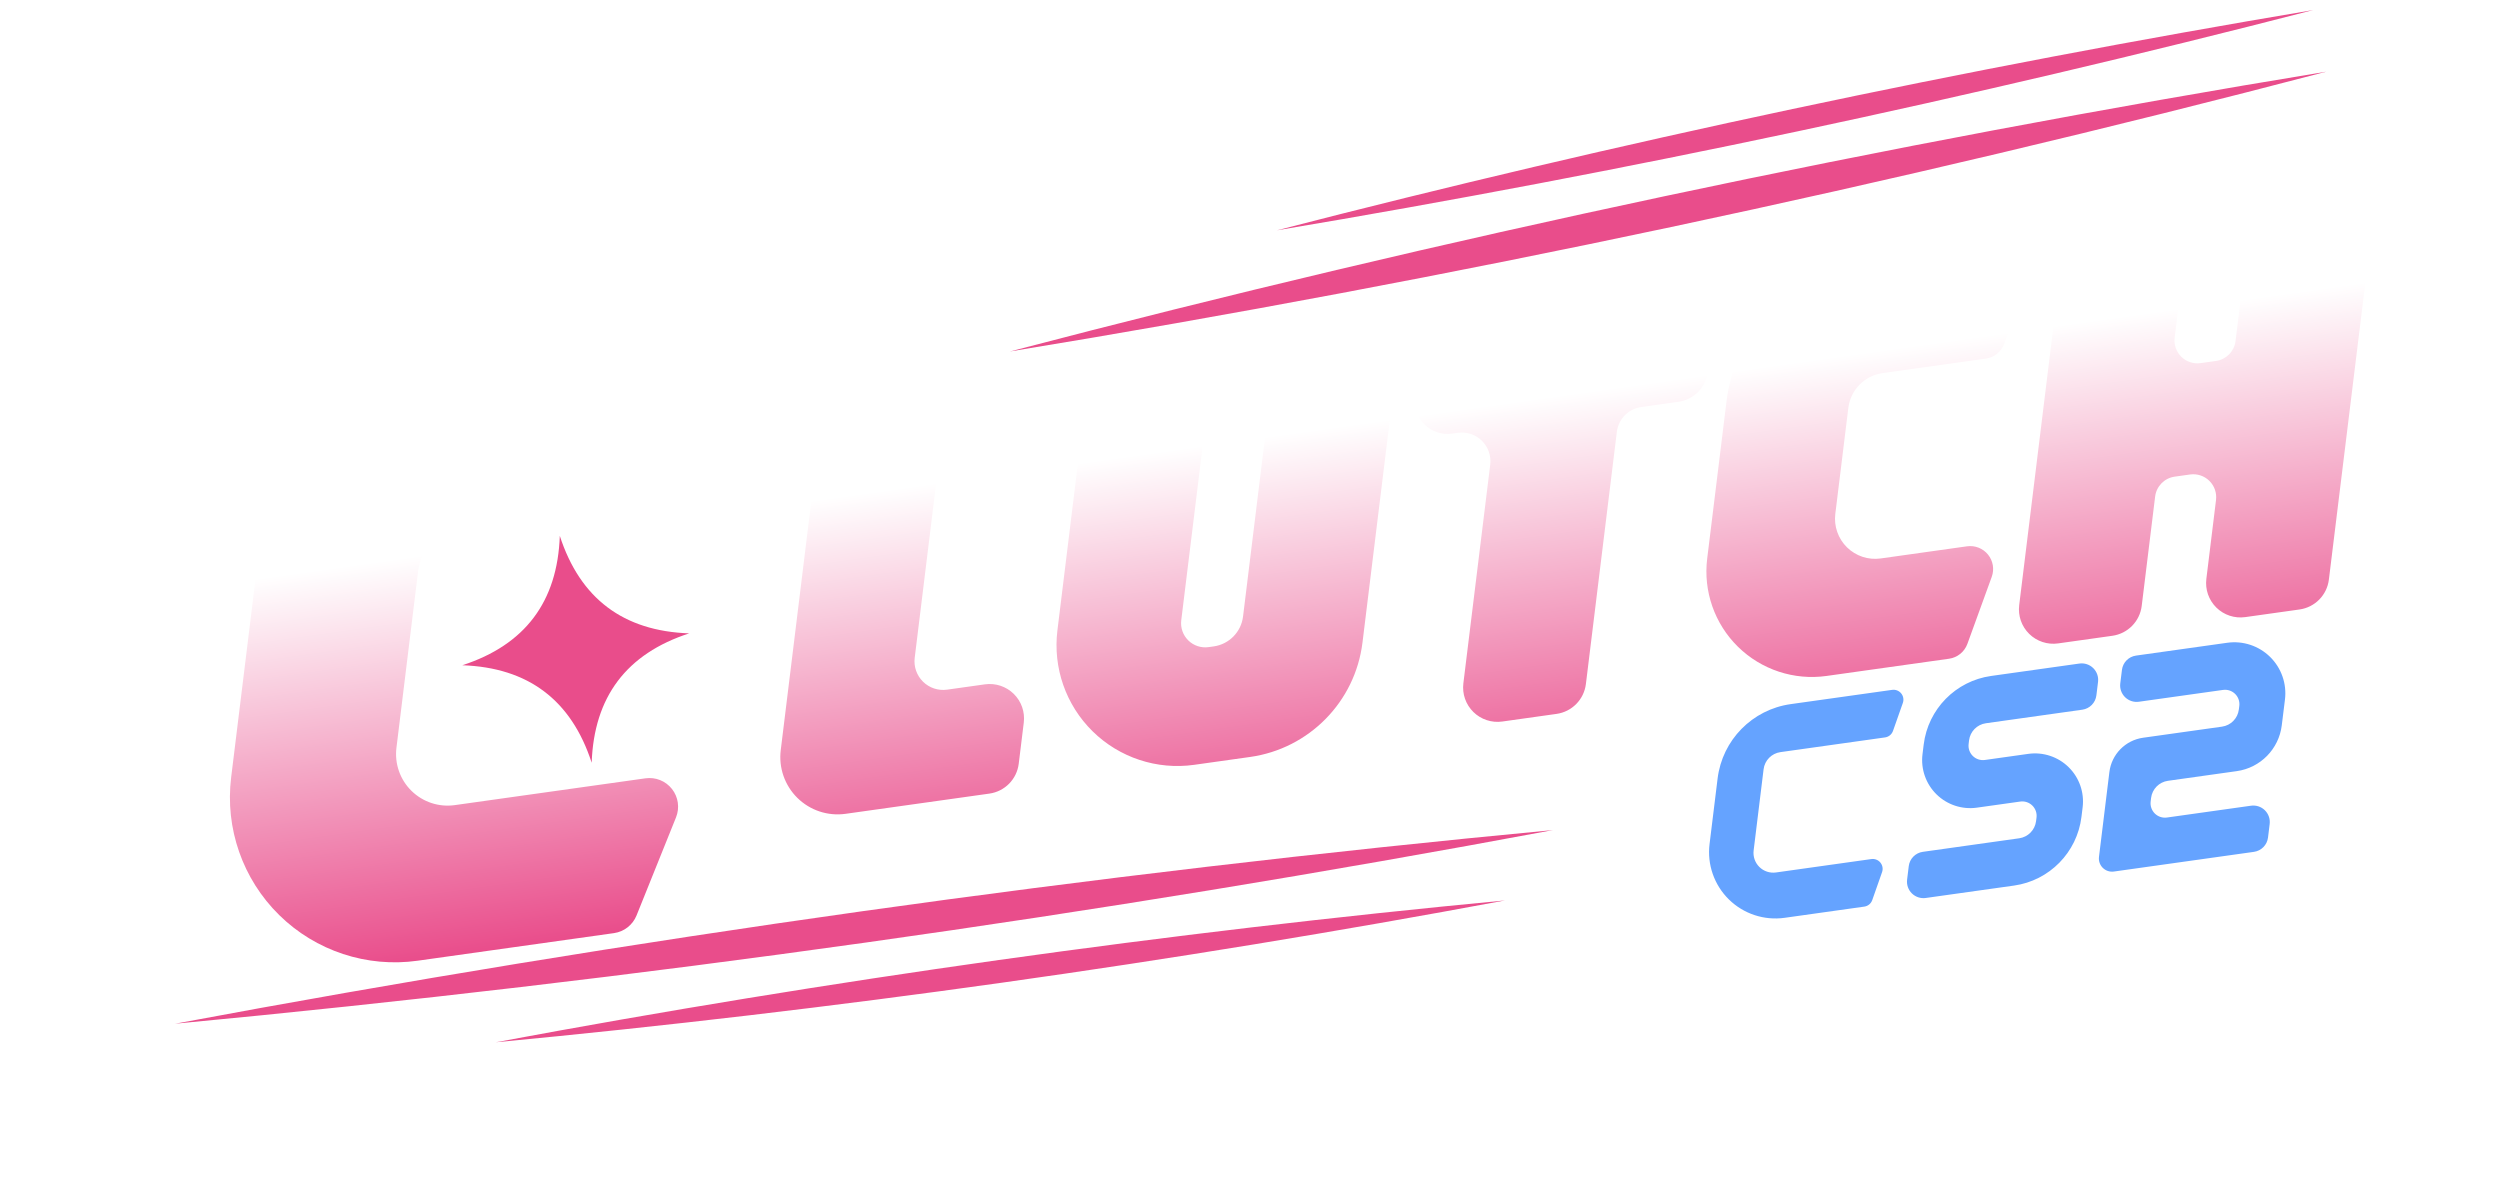
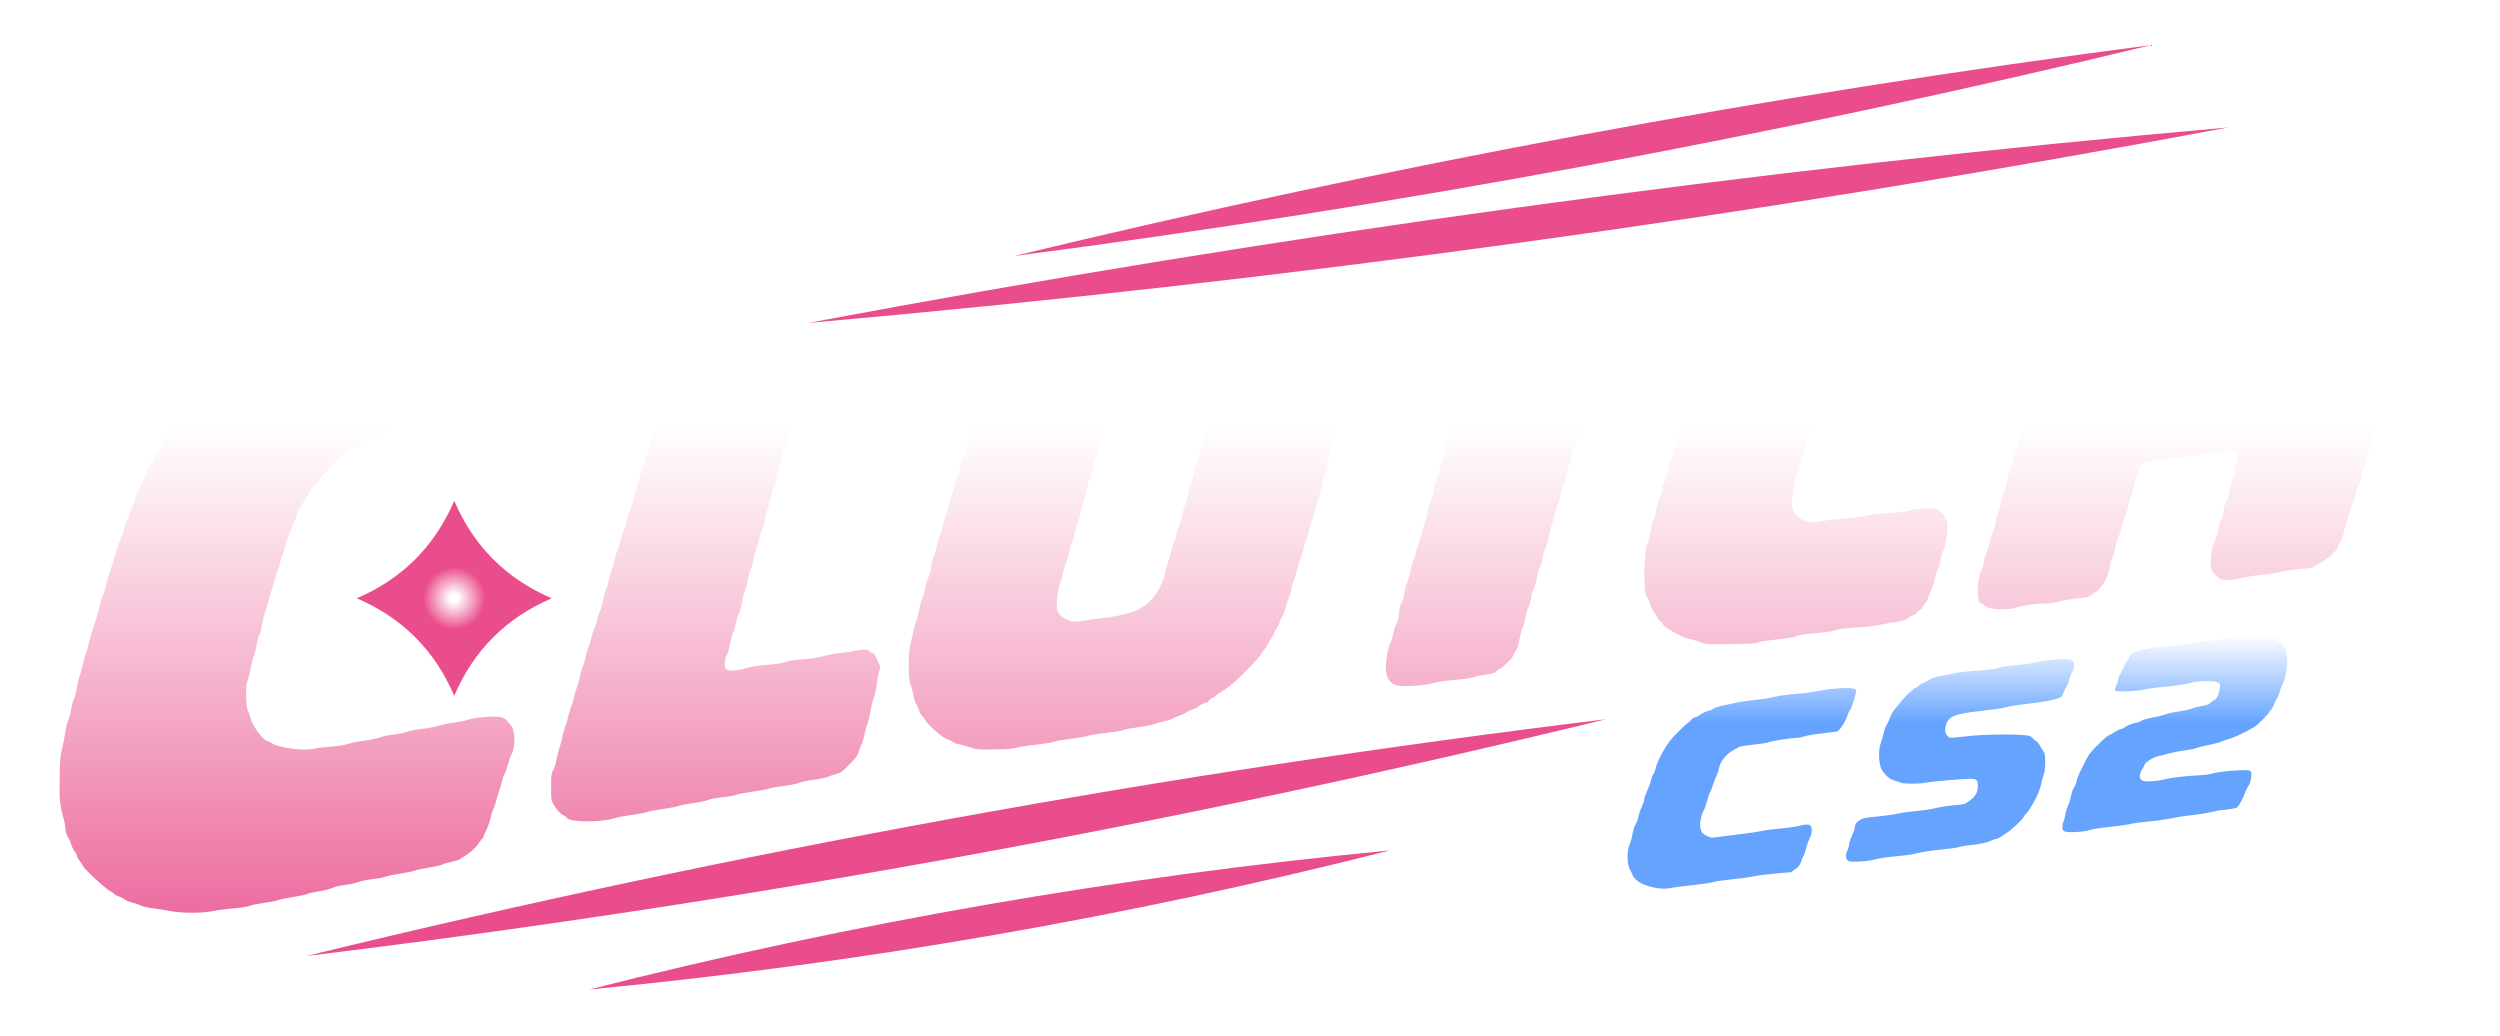
- <svg xmlns="http://www.w3.org/2000/svg" viewBox="-62 -124 873 420" width="873" height="420" role="img" aria-labelledby="title">
+ <svg xmlns="http://www.w3.org/2000/svg" viewBox="133 93 2563 1062" width="640" height="265" role="img" aria-labelledby="title">
  <defs>
-     <linearGradient id="wm" gradientUnits="userSpaceOnUse" x1="0" y1="-30" x2="0" y2="170">
+     <linearGradient id="wm" gradientUnits="userSpaceOnUse" x1="0" y1="11090" x2="0" y2="2430">
      <stop offset="0.3" stop-color="#FFFFFF" />
      <stop offset="1" stop-color="#E94D8B" />
    </linearGradient>
+     <linearGradient id="cs" gradientUnits="userSpaceOnUse" x1="0" y1="6360" x2="0" y2="3760">
+       <stop offset="0" stop-color="#FFFFFF" />
+       <stop offset="0.35" stop-color="#65A3FF" />
+     </linearGradient>
+     <radialGradient id="sk">
+       <stop offset="0.04" stop-color="#FFFFFF" />
+       <stop offset="0.32" stop-color="#E94D8B" />
+     </radialGradient>
  </defs>
-   <g id="tilt" transform="rotate(-8 372 70)">
-     <g>
-       <path id="streaks" fill="#E94D8B" d="M-20 180Q222.95 169 465.9 180Q222.95 191 -20 180ZM90 202Q267.95 194 445.9 202Q267.95 210 90 202Z" />
-     </g>
-     <g>
-       <path id="streaks-up" fill="#E94D8B" transform="rotate(-4 560 -40)" d="M300 -30Q535 -41 770 -30Q535 -19 300 -30ZM400 -52Q585 -60 770 -52Q585 -44 400 -52Z" />
-     </g>
-     <g>
-       <path id="clutch" fill="url(#wm)" d="M244.56 -22A5 5 0 0 0 240.56 -30L110.01 -30A84 84 0 0 0 28.87 32.26L11.37 97.56A57.55 57.55 0 0 0 66.96 170L136.18 170A10 10 0 0 0 144.85 164.99L163.27 132.99A10 10 0 0 0 154.6 118L87.35 118A18 18 0 0 1 69.97 95.34L86.04 35.34A18 18 0 0 1 103.43 22L207.61 22A8 8 0 0 0 214.02 18.79ZM231.13 8.89A12 12 0 0 1 242.72 0L261.87 0A12 12 0 0 1 273.47 15.11L253.56 89.41A10 10 0 0 0 263.21 102L276.54 102A12 12 0 0 1 288.13 117.11L284.38 131.11A12 12 0 0 1 272.79 140L222.06 140A20 20 0 0 1 202.75 114.82ZM325.13 8.89A12 12 0 0 1 336.72 0L355.87 0A12 12 0 0 1 367.47 15.11L347.56 89.37A8.44 8.44 0 0 0 355.72 100L357.51 100A12 12 0 0 0 369.1 91.11L391.13 8.89A12 12 0 0 1 402.72 0L421.87 0A12 12 0 0 1 433.47 15.11L409.14 105.91A46 46 0 0 1 364.7 140L345 140A42.2 42.2 0 0 1 304.24 86.87ZM443.13 8.89A12 12 0 0 1 454.72 0L533.87 0A12 12 0 0 1 545.47 15.11L541.71 29.11A12 12 0 0 1 530.12 38L517 38A10 10 0 0 0 507.34 45.41L484.38 131.11A12 12 0 0 1 472.79 140L453.64 140A12 12 0 0 1 442.05 124.89L461.96 50.59A10 10 0 0 0 452.3 38L450.33 38A11.51 11.51 0 0 1 439.21 23.51ZM657.27 11.75A8 8 0 0 0 650.21 0L598.95 0A54 54 0 0 0 546.79 40.02L532.42 93.64A36.83 36.83 0 0 0 568 140L611.19 140A8 8 0 0 0 618.26 135.75L629.94 113.75A8 8 0 0 0 622.87 102L592.43 102A14 14 0 0 1 578.9 84.38L588.55 48.38A14 14 0 0 1 602.07 38L638.52 38A8 8 0 0 0 645.59 33.75ZM669.13 8.89A12 12 0 0 1 680.72 0L699.87 0A12 12 0 0 1 711.47 15.11L704.81 39.93A8 8 0 0 0 712.54 50L717.98 50A8 8 0 0 0 725.7 44.07L735.13 8.89A12 12 0 0 1 746.72 0L765.87 0A12 12 0 0 1 777.47 15.11L746.38 131.11A12 12 0 0 1 734.79 140L715.64 140A12 12 0 0 1 704.05 124.89L711.23 98.07A8 8 0 0 0 703.51 88L698.07 88A8 8 0 0 0 690.34 93.93L680.38 131.11A12 12 0 0 1 668.79 140L649.64 140A12 12 0 0 1 638.05 124.89Z" />
-     </g>
-     <g>
-       <path id="cs2" fill="#65A3FF" d="M593.07 153.04A3.45 3.45 0 0 0 590.01 148L554.22 148A29.9 29.9 0 0 0 525.34 170.16L519.37 192.44A23.16 23.16 0 0 0 541.74 221.6L569.83 221.6A3.45 3.45 0 0 0 572.9 219.74L577.66 210.54A3.45 3.45 0 0 0 574.6 205.5L540.96 205.5A6.9 6.9 0 0 1 534.3 196.81L541.69 169.21A6.9 6.9 0 0 1 548.36 164.1L585.24 164.1A3.45 3.45 0 0 0 588.3 162.24ZM661.59 155.24A5.75 5.75 0 0 0 656.03 148L624.91 148A27.6 27.6 0 0 0 598.25 168.46L597.37 171.74A16.77 16.77 0 0 0 613.56 192.85L628.86 192.85A5.02 5.02 0 0 1 633.72 199.18L633.39 200.39A6.9 6.9 0 0 1 626.73 205.5L592.73 205.5A5.75 5.75 0 0 0 587.18 209.76L585.95 214.36A5.75 5.75 0 0 0 591.5 221.6L622.63 221.6A27.6 27.6 0 0 0 649.29 201.14L650.17 197.86A16.77 16.77 0 0 0 633.97 176.75L618.67 176.75A5.02 5.02 0 0 1 613.82 170.43L614.14 169.21A6.9 6.9 0 0 1 620.81 164.1L654.8 164.1A5.75 5.75 0 0 0 660.36 159.84ZM670.44 152.26A5.75 5.75 0 0 1 675.99 148L708.16 148A17.81 17.81 0 0 1 725.37 170.43L723.01 179.21A18.4 18.4 0 0 1 705.24 192.85L680.95 192.85A6.9 6.9 0 0 0 674.29 197.96L673.97 199.18A5.02 5.02 0 0 0 678.82 205.5L708.48 205.5A5.75 5.75 0 0 1 714.03 212.74L712.8 217.34A5.75 5.75 0 0 1 707.24 221.6L657.85 221.6A4.6 4.6 0 0 1 653.41 215.81L661.13 186.98A13.8 13.8 0 0 1 674.46 176.75L702.28 176.75A6.9 6.9 0 0 0 708.94 171.64L709.27 170.43A5.02 5.02 0 0 0 704.42 164.1L674.76 164.1A5.75 5.75 0 0 1 669.2 156.86Z" />
-     </g>
-     <g>
-       <path id="spark" fill="#E94D8B" d="M136.76 30 Q142.76 64 176.76 70 Q142.76 76 136.76 110 Q130.76 76 96.76 70 Q130.76 64 136.76 30Z" />
+   <g>
+     <path id="streaks" fill="#E94D8B" d="M1172.4 355.7Q1761.7 278.9 2339.3 139.2Q1750.0 216.0 1172.4 355.7ZM961.2 424.3Q1694.8 359.7 2418.5 223.7Q1684.9 288.3 961.2 424.3ZM446.4 1073.8Q1120.2 991.7 1779.6 830.9Q1105.8 913.0 446.4 1073.8ZM736.8 1108.1Q1152.8 1068.3 1557.9 965.5Q1141.9 1005.3 736.8 1108.1Z" />
+   </g>
+   <g>
+     <g transform="translate(0,1380) scale(0.1,-0.1)">
+       <path fill="url(#wm)" d="M25956 11079 c-54 -4 -120 -15 -145 -24 -25 -9 -122 -23 -216 -31 -109 -10 -178 -20 -192 -29 -12 -8 -43 -19 -70 -25 -26 -6 -68 -24 -92 -41 -24 -16 -48 -29 -53 -29 -8 0 -50 -42 -120 -119 -14 -16 -32 -47 -38 -68 -7 -21 -19 -45 -26 -53 -7 -9 -21 -58 -30 -110 -8 -52 -22 -102 -29 -110 -15 -18 -35 -84 -35 -120 0 -14 -9 -43 -21 -64 -11 -22 -27 -71 -35 -110 -9 -39 -22 -81 -29 -93 -8 -12 -22 -61 -30 -109 -8 -48 -22 -95 -31 -105 -9 -10 -22 -57 -30 -110 -7 -51 -20 -99 -29 -109 -8 -9 -22 -52 -30 -96 -11 -57 -23 -87 -42 -109 -58 -65 -59 -65 -152 -65 -97 0 -186 -13 -245 -36 -23 -9 -100 -19 -182 -24 -136 -9 -268 -25 -285 -36 -4 -2 -28 -8 -54 -13 -55 -10 -95 13 -95 56 0 34 28 141 44 167 7 11 19 55 26 96 7 41 19 88 28 105 8 16 23 71 33 122 10 50 24 102 32 115 8 13 20 55 27 93 7 39 20 88 30 110 10 22 25 78 34 124 8 46 20 87 26 91 7 4 18 45 26 91 8 46 21 93 28 104 21 32 27 78 13 101 -6 12 -22 40 -34 62 -13 22 -31 43 -42 47 -10 3 -29 14 -41 25 -30 26 -165 29 -212 4 -22 -11 -89 -21 -216 -31 -114 -8 -195 -19 -212 -28 -15 -8 -65 -17 -111 -20 -111 -8 -209 -25 -209 -36 0 -6 -19 -18 -42 -29 -48 -21 -126 -90 -154 -135 -10 -16 -26 -36 -35 -42 -10 -7 -22 -36 -29 -65 -6 -29 -17 -59 -24 -68 -8 -8 -21 -49 -30 -90 -10 -41 -23 -85 -31 -96 -8 -12 -21 -61 -29 -109 -9 -48 -22 -95 -30 -104 -17 -19 -36 -85 -36 -126 0 -16 -7 -41 -15 -55 -28 -50 -37 -76 -47 -143 -5 -37 -18 -82 -28 -100 -10 -18 -23 -57 -29 -88 -5 -31 -19 -74 -30 -95 -11 -21 -24 -72 -30 -112 -6 -40 -18 -83 -26 -95 -7 -12 -21 -60 -30 -107 -10 -47 -24 -92 -32 -101 -8 -10 -21 -55 -29 -100 -7 -46 -22 -100 -33 -119 -10 -19 -24 -66 -29 -103 -6 -38 -20 -88 -32 -112 -11 -23 -25 -68 -30 -100 -5 -32 -18 -76 -29 -99 -11 -22 -25 -69 -31 -104 -6 -35 -20 -80 -30 -100 -10 -20 -23 -70 -29 -110 -6 -40 -18 -84 -26 -96 -9 -13 -23 -63 -31 -112 -9 -49 -22 -96 -29 -104 -8 -9 -21 -55 -29 -103 -9 -48 -23 -98 -31 -111 -9 -13 -22 -57 -31 -97 -8 -41 -21 -83 -28 -94 -14 -23 -36 -103 -36 -135 0 -12 -12 -47 -27 -78 -44 -93 -43 -322 2 -322 7 0 25 -12 41 -27 41 -39 231 -47 328 -14 64 22 208 41 312 41 33 0 90 9 125 19 35 11 117 25 181 31 101 11 121 16 143 36 14 13 30 24 35 24 19 0 84 76 113 130 15 30 35 91 43 135 8 44 22 90 30 102 8 13 21 59 29 104 7 44 21 92 31 106 9 14 23 58 31 97 8 39 23 85 33 101 9 17 23 62 30 100 7 39 20 84 30 100 10 17 23 64 30 105 7 41 21 91 31 110 10 19 21 51 24 71 3 20 13 43 23 51 30 26 182 57 337 69 83 6 179 20 215 30 40 11 130 23 234 29 162 11 170 10 189 -8 18 -19 19 -22 3 -84 -9 -35 -16 -80 -16 -99 0 -19 -9 -52 -20 -74 -11 -22 -27 -77 -35 -124 -8 -46 -21 -91 -28 -100 -15 -17 -37 -96 -37 -133 0 -13 -9 -41 -21 -62 -11 -21 -26 -73 -34 -115 -7 -43 -23 -95 -34 -117 -35 -68 -52 -229 -31 -291 6 -16 31 -46 55 -66 42 -35 47 -37 118 -37 45 0 98 8 138 20 35 11 132 26 214 34 83 8 166 21 185 29 19 8 100 20 180 27 109 9 150 17 165 30 11 9 38 25 60 35 22 10 51 29 64 41 13 13 29 24 35 24 6 0 16 10 21 23 6 12 19 26 31 31 11 5 26 27 33 50 7 23 20 50 30 61 10 11 23 54 30 95 6 41 19 86 28 100 9 13 22 53 30 89 7 35 22 78 32 95 10 17 24 60 31 96 6 36 20 79 29 95 10 17 23 61 30 100 7 38 20 83 30 100 10 16 24 64 30 105 7 40 20 88 30 105 10 16 23 62 30 100 7 39 19 80 27 92 8 13 22 58 30 100 9 43 24 92 33 108 10 17 23 62 30 100 7 39 19 80 26 92 8 12 23 62 34 112 11 49 26 100 34 113 8 13 20 57 27 98 6 41 19 86 27 99 8 13 23 63 33 111 10 48 25 98 33 111 8 13 20 58 26 99 7 41 19 86 28 99 8 13 23 64 33 113 10 49 24 96 31 104 6 8 18 49 26 91 8 43 22 92 32 108 10 17 23 66 30 110 7 44 20 91 29 105 8 13 22 62 29 108 7 46 21 98 30 115 9 18 22 68 30 112 8 44 20 93 28 109 17 33 20 76 6 76 -5 0 -13 10 -16 23 -17 57 -34 81 -85 119 -75 58 -111 63 -304 47z M21800 10531 c-25 -4 -55 -13 -68 -19 -12 -7 -89 -17 -170 -22 -199 -13 -260 -20 -305 -36 -21 -7 -111 -18 -200 -24 -172 -11 -254 -21 -300 -39 -16 -6 -92 -16 -170 -21 -168 -12 -207 -17 -267 -35 -25 -8 -88 -19 -140 -25 -108 -12 -129 -17 -150 -36 -8 -7 -47 -20 -87 -29 -39 -9 -77 -23 -84 -31 -6 -8 -28 -17 -48 -20 -20 -3 -52 -14 -71 -24 -19 -11 -46 -24 -60 -31 -57 -26 -87 -42 -131 -67 -90 -53 -112 -68 -157 -104 -26 -21 -50 -38 -54 -38 -5 0 -8 -7 -8 -15 0 -9 -11 -20 -25 -25 -14 -5 -28 -17 -32 -27 -4 -9 -32 -43 -62 -74 -91 -94 -181 -208 -181 -228 0 -6 -8 -16 -19 -23 -10 -7 -26 -29 -36 -48 -10 -19 -29 -49 -41 -66 -13 -17 -24 -37 -24 -44 0 -8 -9 -23 -19 -34 -10 -12 -27 -43 -36 -71 -9 -27 -22 -57 -29 -65 -8 -8 -19 -33 -26 -55 -6 -22 -23 -62 -36 -90 -13 -27 -28 -69 -34 -92 -6 -23 -15 -45 -21 -49 -15 -9 -29 -50 -40 -113 -4 -30 -15 -61 -23 -70 -9 -9 -23 -46 -31 -81 -9 -36 -27 -93 -41 -127 -13 -34 -24 -74 -24 -90 0 -15 -9 -46 -21 -67 -11 -22 -27 -70 -35 -107 -8 -38 -23 -86 -34 -107 -11 -21 -24 -69 -29 -108 -5 -38 -18 -87 -29 -109 -12 -22 -25 -67 -31 -101 -5 -33 -19 -78 -30 -100 -11 -21 -25 -73 -31 -114 -6 -41 -17 -84 -25 -97 -8 -12 -22 -64 -31 -115 -9 -51 -22 -104 -29 -118 -43 -84 -47 -560 -4 -560 5 0 16 -26 25 -57 9 -32 24 -67 34 -78 10 -11 27 -39 38 -61 12 -23 28 -44 37 -47 8 -4 20 -18 27 -32 6 -14 16 -25 22 -25 6 0 27 -13 47 -29 20 -17 47 -33 61 -36 14 -4 35 -15 47 -26 11 -11 53 -26 93 -34 40 -8 95 -25 122 -36 45 -19 64 -20 306 -17 191 2 261 6 273 16 9 8 89 20 196 31 100 11 188 24 196 31 16 13 96 26 255 39 68 5 128 16 146 25 22 11 82 19 195 27 158 10 212 16 309 37 25 6 83 15 130 22 63 9 91 18 113 36 16 13 39 27 52 30 13 3 31 16 39 29 9 13 25 26 36 30 11 3 20 12 20 18 0 7 14 27 30 45 17 18 30 41 30 51 0 10 13 45 29 77 16 32 34 88 41 124 6 36 20 79 30 95 10 17 23 62 29 100 7 39 19 80 27 92 18 29 44 171 43 243 -1 74 -16 109 -68 156 -44 39 -44 39 -155 38 -81 0 -122 -5 -151 -18 -27 -11 -88 -20 -195 -26 -174 -11 -214 -16 -285 -36 -27 -7 -117 -18 -200 -24 -82 -5 -187 -18 -233 -27 -173 -36 -306 43 -306 182 0 71 34 269 53 305 10 19 21 61 25 92 4 32 18 77 30 100 12 24 28 77 35 118 6 41 18 85 26 97 8 12 22 54 31 95 9 40 24 89 34 108 9 19 22 62 29 95 7 33 21 78 31 100 10 22 21 57 25 77 3 21 17 51 30 67 14 16 25 34 25 40 0 27 191 201 220 201 8 0 23 9 35 20 13 12 51 26 96 35 41 7 88 21 104 29 19 10 95 21 201 30 94 7 180 19 192 25 26 14 128 29 275 40 65 5 124 14 132 21 8 6 85 19 172 27 136 13 163 18 194 39 19 13 40 24 46 24 12 0 72 46 140 107 24 21 52 57 63 80 11 23 24 43 30 45 6 2 17 32 26 68 8 36 22 76 31 89 8 13 21 53 29 89 7 36 21 76 30 90 9 14 22 54 30 89 7 36 22 79 34 97 16 27 20 50 20 118 0 84 0 84 -42 128 -41 45 -41 45 -167 47 -69 0 -146 -2 -171 -6z M8459 10350 c-26 -4 -56 -13 -67 -19 -12 -6 -90 -16 -174 -21 -166 -11 -247 -22 -291 -39 -15 -6 -87 -15 -160 -21 -73 -5 -157 -17 -187 -26 -55 -16 -109 -23 -320 -44 -63 -6 -140 -17 -170 -25 -30 -7 -116 -18 -190 -24 -74 -6 -160 -17 -190 -26 -30 -9 -91 -20 -135 -25 -226 -28 -261 -33 -296 -45 -20 -8 -75 -16 -121 -20 -119 -9 -216 -23 -268 -40 -25 -8 -97 -19 -162 -25 -64 -5 -145 -19 -180 -30 -34 -10 -111 -24 -169 -30 -108 -11 -162 -22 -182 -38 -7 -6 -49 -15 -95 -21 -46 -6 -104 -20 -128 -30 -24 -11 -70 -25 -101 -31 -31 -5 -73 -18 -93 -29 -19 -10 -62 -26 -95 -35 -33 -10 -67 -24 -76 -32 -8 -7 -31 -17 -50 -20 -19 -4 -59 -19 -89 -35 -30 -15 -99 -49 -153 -76 -54 -26 -124 -62 -155 -80 -31 -17 -76 -41 -99 -53 -24 -12 -43 -26 -43 -31 0 -5 -20 -18 -44 -30 -24 -11 -52 -29 -62 -40 -9 -10 -22 -19 -28 -19 -6 0 -22 -11 -36 -25 -14 -14 -52 -47 -85 -73 -33 -26 -69 -56 -81 -67 -11 -11 -51 -47 -88 -80 -106 -94 -337 -328 -376 -380 -19 -26 -47 -62 -61 -79 -15 -17 -29 -41 -33 -53 -4 -13 -11 -23 -16 -23 -11 0 -106 -150 -152 -240 -13 -25 -28 -49 -35 -55 -7 -5 -20 -28 -29 -50 -9 -22 -24 -51 -34 -65 -9 -14 -20 -36 -24 -50 -7 -25 -43 -104 -98 -211 -15 -31 -28 -67 -28 -80 0 -13 -14 -51 -30 -84 -16 -33 -30 -66 -30 -74 0 -8 -11 -38 -25 -67 -14 -29 -30 -77 -36 -106 -6 -29 -21 -71 -32 -93 -11 -22 -26 -62 -33 -90 -7 -27 -22 -77 -33 -110 -48 -142 -64 -194 -81 -265 -9 -41 -25 -89 -34 -106 -8 -17 -22 -62 -30 -100 -7 -38 -23 -96 -34 -129 -43 -125 -81 -252 -87 -295 -4 -25 -14 -58 -22 -73 -8 -16 -21 -61 -29 -100 -8 -40 -24 -96 -34 -125 -11 -29 -25 -85 -30 -125 -6 -39 -20 -94 -32 -121 -11 -27 -24 -77 -29 -111 -4 -33 -18 -82 -29 -107 -11 -26 -25 -84 -31 -130 -6 -46 -20 -117 -31 -158 -18 -63 -22 -112 -25 -300 -4 -231 0 -275 41 -420 9 -30 16 -68 16 -86 0 -36 17 -93 35 -114 7 -8 19 -35 25 -60 7 -24 23 -57 36 -73 13 -16 24 -37 24 -46 0 -10 14 -35 30 -56 17 -21 30 -41 30 -45 0 -23 237 -243 287 -266 18 -9 33 -20 33 -24 0 -5 21 -16 48 -26 26 -9 56 -25 67 -34 11 -9 43 -23 70 -29 28 -7 68 -21 90 -31 22 -11 83 -24 135 -30 52 -6 129 -18 170 -27 102 -23 338 -23 435 0 39 9 130 21 204 27 74 6 150 18 170 26 20 9 86 22 146 30 61 8 129 21 152 30 22 8 96 23 162 34 67 10 127 23 134 28 7 6 59 18 116 27 57 9 120 25 140 35 20 11 77 24 126 30 50 6 110 19 135 29 25 11 92 24 150 31 58 7 120 19 139 26 19 8 89 23 157 33 67 11 131 24 142 30 11 6 75 19 142 30 67 11 127 24 134 30 7 6 48 18 92 27 43 10 87 24 96 31 9 8 30 22 47 31 49 28 119 91 143 130 12 20 28 41 35 45 7 4 13 13 13 20 0 7 13 38 29 69 16 32 37 89 45 128 9 40 23 81 30 93 8 12 19 47 26 77 7 30 21 75 30 100 10 25 24 70 30 100 7 30 20 69 30 85 10 17 25 61 35 99 9 38 23 79 30 90 48 77 44 260 -7 309 -10 10 -25 29 -34 42 -10 15 -33 29 -58 36 -58 16 -247 3 -332 -22 -38 -12 -105 -26 -149 -31 -44 -5 -116 -20 -160 -33 -44 -13 -126 -28 -182 -34 -56 -6 -123 -19 -150 -30 -27 -10 -84 -22 -128 -26 -44 -4 -112 -18 -150 -31 -39 -13 -111 -28 -161 -33 -49 -5 -117 -19 -151 -30 -36 -12 -112 -25 -185 -31 -67 -5 -141 -14 -163 -20 -110 -27 -371 5 -447 56 -21 13 -42 24 -47 24 -38 0 -150 154 -171 235 -7 28 -20 64 -28 80 -20 39 -22 259 -3 293 7 13 21 69 32 125 10 56 26 118 34 137 8 19 21 72 30 118 8 45 21 92 29 105 8 12 20 58 26 102 7 44 21 100 31 125 10 25 26 78 34 119 9 41 20 80 25 86 5 6 19 51 30 100 12 48 27 97 35 109 7 12 19 48 26 81 7 33 20 76 29 95 10 19 25 68 34 108 9 41 23 83 31 95 7 12 21 48 30 79 9 32 20 60 25 63 5 3 18 34 30 69 12 36 27 69 34 75 7 6 21 29 31 51 10 22 21 40 25 40 4 0 15 19 26 43 10 23 26 51 36 62 10 11 45 52 77 90 80 96 186 202 250 250 30 22 61 48 70 58 8 9 21 17 27 17 6 0 29 13 50 28 21 15 55 34 74 42 19 7 42 19 50 26 8 7 39 22 68 33 29 12 63 27 75 35 12 7 47 22 77 31 30 10 60 21 66 26 6 5 46 16 90 24 43 8 99 22 124 30 25 8 111 24 191 34 80 11 157 24 170 30 14 5 89 16 167 25 78 9 159 23 182 31 22 8 97 21 167 30 71 10 146 23 168 31 22 7 96 21 165 29 69 9 143 22 165 30 22 8 85 22 140 31 55 9 107 23 115 30 9 7 33 21 55 31 38 17 56 31 124 93 140 126 196 179 359 343 343 345 510 511 651 647 77 74 140 139 141 143 0 5 26 34 58 65 112 111 109 105 70 146 -35 36 -35 36 -119 35 -46 -1 -105 -5 -130 -9z M18394 10111 c-28 -5 -66 -13 -85 -19 -19 -6 -106 -16 -194 -21 -88 -6 -185 -17 -215 -26 -66 -19 -145 -30 -308 -45 -67 -6 -139 -18 -159 -26 -23 -10 -93 -19 -190 -24 -201 -12 -271 -20 -309 -35 -18 -7 -72 -16 -120 -19 -179 -13 -300 -28 -344 -42 -25 -7 -110 -18 -190 -24 -186 -13 -227 -18 -270 -35 -19 -8 -61 -19 -92 -25 -34 -7 -63 -19 -70 -29 -7 -10 -30 -26 -51 -36 -21 -10 -42 -25 -47 -35 -5 -9 -25 -36 -45 -59 -19 -24 -35 -51 -35 -60 0 -9 -11 -32 -24 -50 -14 -18 -29 -55 -35 -81 -6 -27 -19 -66 -30 -87 -11 -21 -25 -67 -31 -102 -6 -35 -18 -73 -25 -85 -8 -12 -21 -63 -30 -115 -9 -51 -24 -105 -33 -119 -11 -17 -17 -47 -17 -87 0 -58 2 -65 39 -106 22 -24 47 -47 55 -51 29 -12 145 -8 173 6 35 19 135 34 278 42 65 4 140 15 174 25 71 23 71 23 90 3 22 -21 20 -85 -4 -142 -10 -26 -26 -82 -35 -125 -8 -43 -22 -89 -30 -101 -9 -13 -22 -59 -31 -102 -8 -43 -23 -97 -34 -119 -11 -22 -24 -69 -29 -105 -5 -36 -19 -84 -31 -107 -12 -23 -26 -72 -31 -109 -5 -38 -15 -77 -23 -89 -14 -23 -32 -88 -42 -155 -3 -25 -13 -57 -20 -72 -8 -15 -21 -58 -30 -95 -8 -37 -26 -95 -39 -128 -12 -33 -26 -80 -30 -105 -4 -25 -11 -50 -17 -57 -12 -15 -27 -66 -38 -132 -5 -29 -18 -72 -29 -95 -11 -22 -25 -75 -31 -115 -6 -41 -17 -82 -24 -90 -16 -18 -36 -106 -36 -154 0 -18 -9 -50 -21 -71 -11 -22 -27 -71 -35 -110 -9 -39 -21 -80 -28 -91 -16 -26 -25 -60 -41 -165 -25 -167 18 -260 127 -275 78 -11 285 5 348 26 33 11 122 24 220 33 91 8 181 21 200 29 19 8 77 20 128 27 61 9 96 18 99 27 3 8 22 22 42 32 43 22 141 123 141 145 0 9 9 25 21 37 14 14 25 47 35 107 9 48 24 105 34 127 10 22 24 72 31 110 6 39 19 84 29 100 9 17 23 64 30 105 7 41 20 89 30 105 10 17 23 62 29 100 7 39 20 86 30 105 10 19 24 67 31 105 7 39 20 84 30 100 9 17 23 64 30 105 7 41 20 95 30 120 10 25 24 74 30 110 6 36 20 79 29 95 10 17 23 62 30 100 7 39 19 81 28 94 8 13 23 63 33 111 10 48 25 98 33 111 8 13 20 58 27 99 6 41 18 85 26 97 8 13 21 62 30 110 8 48 23 101 33 117 10 17 24 63 30 101 7 39 21 88 31 110 10 22 24 65 30 95 7 30 14 63 17 73 7 27 80 56 138 57 28 0 67 5 88 10 20 6 54 14 75 20 20 5 102 15 182 21 90 7 151 17 160 25 9 7 37 23 63 34 26 12 47 27 47 35 0 8 11 22 25 31 14 9 35 36 46 60 11 24 24 44 29 44 5 0 19 32 31 70 11 39 25 70 29 70 4 0 16 33 25 73 10 39 25 86 35 102 10 17 23 64 30 105 6 41 21 93 31 114 15 30 20 61 21 130 1 91 1 91 -33 129 -20 20 -41 37 -47 37 -6 0 -20 9 -31 21 -23 24 -111 33 -197 20z M15010 9663 c-47 -6 -142 -17 -212 -23 -70 -6 -144 -18 -164 -26 -22 -9 -94 -19 -183 -24 -162 -11 -199 -16 -221 -35 -8 -7 -36 -19 -62 -28 -51 -17 -178 -133 -178 -164 0 -9 -11 -33 -24 -52 -13 -20 -29 -61 -36 -91 -7 -30 -19 -65 -27 -77 -8 -12 -21 -59 -29 -104 -8 -45 -20 -90 -28 -98 -16 -18 -36 -84 -36 -119 0 -13 -11 -47 -25 -76 -14 -29 -30 -80 -36 -112 -6 -32 -18 -71 -26 -87 -8 -16 -21 -60 -29 -99 -8 -39 -23 -87 -34 -108 -11 -21 -24 -68 -30 -105 -6 -37 -17 -79 -25 -94 -7 -15 -21 -63 -30 -106 -9 -44 -24 -98 -35 -120 -10 -22 -23 -73 -29 -113 -6 -40 -18 -84 -27 -97 -8 -13 -22 -59 -29 -103 -8 -44 -23 -97 -35 -119 -11 -21 -25 -65 -31 -98 -6 -32 -17 -68 -25 -80 -8 -12 -23 -60 -33 -106 -11 -46 -29 -109 -40 -139 -11 -30 -20 -68 -21 -83 0 -35 -64 -170 -102 -217 -42 -51 -102 -110 -112 -110 -5 0 -23 -11 -40 -24 -38 -28 -200 -74 -311 -87 -44 -5 -127 -17 -185 -25 -185 -28 -186 -28 -245 -4 -64 26 -101 65 -111 117 -9 46 13 216 33 263 8 19 24 73 34 119 10 46 24 89 30 97 6 7 19 54 30 105 10 50 24 98 30 106 7 7 20 54 30 105 11 50 24 97 30 104 6 7 19 54 30 105 10 50 24 98 30 105 6 7 19 57 30 110 10 53 23 102 29 109 6 8 20 54 30 103 10 49 25 100 33 113 8 13 20 56 27 94 6 39 18 80 25 92 8 11 23 65 35 119 11 53 25 103 31 110 6 8 19 60 29 117 9 57 24 114 32 128 9 13 21 60 28 104 6 44 21 95 33 114 16 27 21 52 21 115 1 81 1 82 -39 129 -61 71 -130 91 -250 72 -50 -7 -154 -19 -233 -25 -80 -6 -158 -18 -179 -27 -22 -9 -94 -19 -178 -24 -118 -8 -147 -13 -187 -34 -26 -14 -56 -25 -65 -25 -10 0 -38 -16 -61 -35 -24 -19 -51 -37 -61 -40 -9 -3 -25 -18 -34 -35 -10 -16 -23 -30 -28 -30 -6 0 -21 -24 -35 -52 -14 -29 -31 -64 -39 -78 -8 -14 -18 -54 -24 -89 -6 -35 -18 -72 -26 -81 -9 -10 -23 -58 -32 -107 -8 -48 -19 -93 -24 -99 -13 -16 -39 -104 -39 -134 0 -14 -9 -42 -20 -63 -11 -21 -27 -69 -35 -106 -8 -38 -23 -86 -34 -108 -11 -21 -25 -67 -30 -102 -6 -35 -17 -74 -26 -88 -9 -13 -23 -57 -31 -96 -8 -40 -26 -99 -38 -132 -13 -33 -27 -82 -31 -109 -4 -27 -13 -59 -21 -71 -8 -12 -21 -56 -30 -96 -8 -41 -24 -92 -34 -114 -10 -22 -24 -69 -29 -104 -6 -35 -17 -73 -24 -85 -16 -23 -37 -112 -37 -152 0 -14 -11 -49 -24 -77 -14 -29 -30 -83 -36 -120 -6 -38 -18 -79 -26 -92 -8 -13 -22 -61 -30 -107 -8 -46 -23 -103 -33 -128 -11 -25 -24 -74 -31 -110 -6 -36 -19 -90 -28 -120 -24 -81 -24 -382 0 -426 10 -17 22 -62 28 -100 6 -38 19 -81 29 -95 11 -14 25 -45 32 -68 7 -23 20 -48 29 -54 9 -7 24 -26 33 -43 27 -53 175 -182 229 -200 25 -8 51 -21 57 -28 6 -8 29 -16 51 -20 21 -3 75 -18 120 -32 77 -25 88 -26 268 -22 123 2 195 8 209 16 12 7 98 21 191 31 93 10 179 24 191 30 12 7 92 21 177 31 85 11 164 25 176 31 11 6 95 20 186 30 90 10 170 23 177 29 7 6 75 19 152 29 76 10 152 25 168 33 17 8 59 21 95 27 36 7 76 19 88 28 13 8 49 23 80 34 31 11 59 24 62 29 4 6 30 19 59 29 29 10 56 23 60 28 9 14 67 43 86 43 9 0 18 7 22 15 3 9 23 25 44 36 22 11 39 23 39 27 0 4 17 16 38 27 20 11 53 32 72 47 19 15 48 38 63 51 62 48 287 281 287 296 0 4 12 22 28 41 15 19 34 49 42 65 8 17 21 39 30 50 9 11 23 36 30 55 7 19 20 43 28 53 9 9 24 40 33 69 10 28 25 58 32 67 7 9 19 41 26 70 6 30 20 73 31 95 10 23 24 70 30 106 6 36 18 75 26 87 7 12 23 64 34 114 12 51 25 99 31 105 6 7 19 49 29 93 11 45 26 91 34 104 7 12 19 54 26 92 7 39 19 80 26 93 8 12 23 62 33 111 10 48 26 99 34 112 8 13 20 58 27 99 7 41 20 95 30 120 10 25 24 77 30 115 7 39 20 88 30 110 10 22 23 76 30 120 6 44 20 98 30 120 11 22 26 75 34 118 9 42 22 87 29 100 8 12 20 51 27 87 7 36 21 83 30 105 10 22 24 74 31 115 6 41 18 85 26 98 8 13 21 64 29 115 8 51 24 110 36 132 18 34 22 57 22 155 1 116 1 116 -37 155 -56 57 -123 74 -237 58z M9081 8919 c-35 -5 -79 -16 -99 -25 -22 -9 -97 -19 -187 -24 -159 -11 -243 -22 -287 -39 -14 -5 -55 -13 -90 -17 -68 -7 -128 -27 -128 -43 0 -5 -13 -14 -29 -19 -38 -13 -114 -84 -143 -131 -11 -20 -29 -45 -39 -56 -9 -11 -23 -40 -29 -65 -7 -25 -18 -52 -25 -60 -13 -16 -35 -96 -35 -130 0 -12 -11 -45 -24 -73 -14 -29 -30 -80 -36 -115 -6 -35 -20 -80 -30 -100 -10 -20 -24 -66 -30 -102 -6 -35 -18 -77 -26 -92 -8 -15 -21 -56 -29 -91 -8 -35 -23 -84 -34 -108 -11 -24 -25 -73 -31 -109 -6 -36 -18 -72 -26 -81 -8 -9 -21 -49 -30 -90 -8 -41 -24 -92 -34 -115 -11 -22 -25 -67 -31 -100 -6 -32 -21 -86 -34 -119 -12 -33 -26 -80 -30 -105 -4 -25 -13 -55 -21 -67 -7 -12 -21 -61 -30 -110 -10 -48 -25 -104 -34 -123 -10 -19 -23 -60 -30 -90 -6 -30 -20 -73 -31 -95 -10 -22 -23 -65 -30 -95 -6 -30 -19 -74 -30 -96 -11 -23 -24 -70 -31 -105 -6 -35 -15 -69 -19 -75 -11 -14 -35 -94 -44 -149 -3 -22 -17 -67 -30 -100 -12 -33 -26 -80 -30 -105 -4 -25 -14 -57 -21 -72 -8 -15 -21 -58 -30 -95 -8 -37 -26 -99 -40 -136 -13 -38 -24 -77 -24 -87 0 -10 -13 -61 -29 -112 -16 -51 -32 -115 -36 -141 -3 -27 -16 -65 -28 -85 -20 -33 -22 -51 -22 -177 0 -140 0 -140 40 -202 23 -36 54 -69 74 -80 19 -10 43 -26 52 -37 41 -44 358 -43 489 1 25 9 104 23 176 33 72 10 140 23 152 29 11 6 84 20 162 31 79 11 148 24 155 30 6 5 72 18 146 29 74 10 148 26 164 34 17 8 82 21 145 27 63 7 129 19 145 26 17 8 94 22 171 33 78 10 151 24 162 30 12 6 79 19 149 27 70 9 146 24 168 34 22 10 87 24 145 31 58 6 123 20 145 29 22 10 60 23 85 30 51 14 51 13 148 110 54 55 75 83 82 114 6 23 19 59 30 81 11 22 26 76 35 119 8 44 20 85 26 92 5 6 18 62 29 122 10 61 25 121 33 134 8 13 22 76 31 141 9 65 21 127 26 137 12 23 13 63 2 76 -5 5 -17 31 -27 57 -13 37 -24 51 -46 59 -16 5 -29 14 -29 18 0 17 -76 20 -132 6 -32 -9 -107 -20 -169 -26 -61 -6 -137 -20 -168 -31 -35 -13 -102 -23 -179 -29 -140 -11 -183 -17 -230 -37 -18 -7 -93 -18 -167 -24 -73 -5 -158 -17 -187 -25 -135 -39 -216 -44 -242 -15 -19 21 -9 118 15 147 6 7 19 57 30 110 10 53 23 102 30 110 6 7 19 52 30 100 10 48 24 93 30 100 12 15 38 117 39 154 0 14 7 38 16 55 8 16 23 73 34 126 10 54 25 108 33 121 8 13 20 56 26 96 6 41 20 90 30 110 10 21 24 66 30 101 7 35 21 80 31 100 10 20 24 70 30 111 7 41 19 88 27 104 9 17 24 69 34 118 10 48 25 98 33 110 8 13 19 57 26 98 7 41 20 93 30 115 11 22 24 72 30 110 6 39 18 81 27 94 8 13 23 64 33 113 10 49 24 96 30 103 6 8 19 52 29 99 10 47 24 92 30 100 8 9 10 25 6 38 -12 41 -50 118 -57 118 -4 0 -19 12 -33 28 -25 26 -28 27 -148 29 -67 1 -151 -3 -186 -8z" />
    </g>
  </g>
+   <g>
+     <g transform="translate(0,1380) scale(0.1,-0.1)">
+       <path fill="url(#cs)" d="M24350 6349 c-58 -4 -134 -15 -170 -24 -36 -9 -112 -20 -170 -26 -58 -5 -161 -19 -230 -31 -69 -11 -188 -26 -265 -33 -234 -22 -325 -49 -345 -100 -5 -13 -13 -26 -19 -29 -6 -4 -17 -21 -24 -39 -20 -45 -35 -77 -57 -117 -10 -19 -19 -44 -20 -55 0 -11 -9 -39 -20 -62 -14 -32 -16 -45 -7 -50 20 -13 238 -4 292 12 28 8 105 19 170 25 151 14 251 28 290 40 102 32 296 30 317 -3 20 -32 -23 -167 -53 -167 -5 0 -21 -11 -33 -25 -18 -19 -41 -28 -85 -36 -34 -5 -85 -18 -114 -29 -29 -10 -88 -24 -133 -29 -45 -6 -101 -17 -125 -26 -24 -9 -66 -21 -94 -26 -107 -20 -151 -32 -165 -44 -8 -7 -40 -18 -71 -24 -31 -7 -71 -23 -90 -36 -18 -14 -40 -25 -50 -25 -9 0 -33 -12 -54 -26 -21 -14 -49 -30 -61 -34 -25 -10 -48 -29 -139 -120 -64 -64 -84 -92 -125 -180 -12 -25 -32 -65 -45 -90 -12 -25 -26 -62 -30 -84 -3 -21 -15 -50 -26 -65 -10 -14 -24 -52 -30 -85 -6 -32 -19 -75 -30 -96 -11 -20 -24 -66 -30 -101 -6 -35 -15 -68 -20 -73 -5 -6 -9 -27 -9 -48 0 -33 4 -40 28 -49 35 -14 199 -4 255 16 23 8 110 22 192 30 83 9 179 22 215 30 36 9 119 20 184 26 65 5 153 17 195 25 131 25 173 32 286 44 61 7 143 21 184 31 41 11 88 19 105 19 16 0 57 5 90 11 59 10 62 12 91 62 16 29 38 74 47 101 10 27 24 56 31 65 34 40 48 155 21 165 -40 15 -335 -9 -397 -33 -15 -6 -78 -13 -140 -16 -135 -7 -263 -22 -337 -40 -101 -24 -208 -29 -236 -10 -29 19 -26 70 7 117 10 15 19 31 19 36 0 25 84 81 138 93 31 6 84 20 117 30 33 9 103 23 155 29 52 7 111 19 130 27 19 8 79 23 134 33 54 11 103 24 110 29 6 5 38 16 71 25 71 18 265 114 303 150 60 55 122 120 122 127 0 5 8 16 18 26 10 10 27 38 36 63 10 25 23 52 30 60 7 8 18 35 25 60 6 25 23 68 36 95 16 33 28 82 35 144 9 84 8 119 -5 187 -6 26 -98 119 -143 143 -29 15 -163 20 -282 10z M22342 6099 c-46 -4 -104 -15 -130 -23 -26 -9 -101 -20 -167 -26 -129 -10 -203 -22 -248 -39 -16 -6 -101 -16 -190 -21 -89 -6 -191 -17 -227 -25 -36 -8 -102 -22 -148 -30 -46 -8 -93 -22 -107 -33 -13 -10 -44 -27 -69 -36 -25 -10 -46 -22 -46 -27 0 -6 -13 -15 -29 -22 -49 -21 -131 -105 -237 -244 -12 -16 -27 -46 -34 -68 -7 -22 -21 -52 -31 -66 -11 -15 -25 -55 -33 -90 -8 -35 -21 -82 -30 -104 -27 -70 -21 -217 10 -270 34 -60 85 -102 136 -115 24 -6 51 -15 60 -20 22 -13 202 -13 248 -1 39 11 386 41 467 41 64 0 78 -15 75 -83 -3 -61 -25 -98 -90 -146 -43 -32 -53 -35 -148 -42 -56 -4 -140 -17 -186 -28 -45 -11 -137 -25 -203 -31 -66 -6 -149 -17 -185 -25 -63 -14 -178 -29 -310 -41 -77 -6 -140 -51 -140 -99 0 -14 -13 -55 -30 -90 -16 -35 -30 -77 -30 -92 0 -16 -8 -44 -18 -63 -22 -43 -16 -87 15 -104 28 -15 203 -3 277 18 28 8 96 20 152 25 56 6 128 13 160 17 32 3 91 14 129 24 39 10 143 26 233 34 89 9 170 20 180 25 9 5 44 12 77 16 135 14 212 29 245 47 19 10 41 18 48 18 15 0 74 29 82 40 3 4 19 14 35 23 34 17 175 147 175 161 0 5 9 18 21 30 55 56 145 227 159 304 6 34 18 78 26 98 23 54 24 216 3 240 -9 11 -26 38 -38 62 -12 23 -33 48 -46 54 -14 6 -25 15 -25 19 0 5 -15 16 -32 26 -46 25 -477 23 -667 -3 -70 -9 -138 -14 -152 -11 -38 10 -59 54 -50 104 16 83 51 114 156 138 67 15 112 21 330 46 55 6 119 18 142 25 22 8 119 23 215 33 162 19 267 38 329 62 18 7 30 23 40 51 7 22 20 50 29 62 9 11 22 44 29 71 7 28 21 64 32 81 10 17 19 49 19 71 0 62 -52 72 -258 52z M20190 5809 c-63 -4 -160 -16 -215 -28 -55 -11 -161 -25 -235 -30 -74 -6 -170 -19 -212 -30 -42 -11 -130 -25 -195 -31 -65 -6 -147 -17 -183 -26 -36 -8 -101 -22 -145 -30 -44 -8 -92 -24 -107 -35 -15 -11 -42 -22 -60 -26 -18 -3 -51 -19 -72 -34 -22 -16 -48 -29 -57 -29 -10 0 -26 -10 -36 -23 -10 -13 -26 -28 -36 -33 -19 -11 -138 -128 -174 -172 -60 -72 -146 -235 -157 -297 -4 -22 -14 -47 -21 -55 -8 -8 -19 -38 -26 -65 -6 -28 -24 -77 -40 -110 -16 -33 -29 -71 -29 -84 0 -13 -11 -48 -25 -77 -14 -29 -30 -77 -36 -106 -6 -29 -17 -60 -24 -68 -15 -18 -31 -69 -40 -129 -4 -24 -16 -62 -26 -85 -30 -66 -27 -208 6 -261 13 -22 25 -47 25 -55 0 -9 20 -33 45 -53 73 -61 242 -100 339 -78 28 6 133 20 232 30 100 11 191 24 203 30 11 6 105 20 209 31 104 10 201 24 216 30 21 8 316 40 370 40 7 0 23 8 34 18 12 9 32 24 45 34 13 9 29 36 36 60 7 23 19 50 25 58 7 8 18 40 25 71 6 30 20 71 30 90 25 46 34 93 26 129 -8 36 -43 40 -134 15 -30 -7 -113 -19 -185 -25 -72 -6 -161 -18 -196 -26 -36 -8 -108 -19 -160 -25 -52 -6 -153 -18 -225 -28 -130 -19 -130 -19 -177 5 -39 20 -49 31 -59 65 -15 48 1 144 31 194 10 17 25 62 35 100 9 39 23 77 29 85 7 8 19 38 26 65 8 28 24 69 36 92 12 24 25 62 29 85 12 72 72 149 145 190 23 12 52 28 64 35 11 6 75 16 141 23 66 6 138 17 160 25 42 15 233 45 294 45 20 1 54 7 76 16 22 8 101 21 175 29 74 9 144 18 156 20 26 6 87 97 109 165 9 27 20 52 25 55 12 7 72 194 65 204 -12 20 -66 26 -175 20z" />
+     </g>
+   </g>
+   <g>
+     <path id="spark" fill="url(#sk)" d="M598.1 606.8 Q628.1 676.8 698.1 706.8 Q628.1 736.8 598.1 806.8 Q568.1 736.8 498.1 706.8 Q568.1 676.8 598.1 606.8Z" />
+   </g>
</svg>
